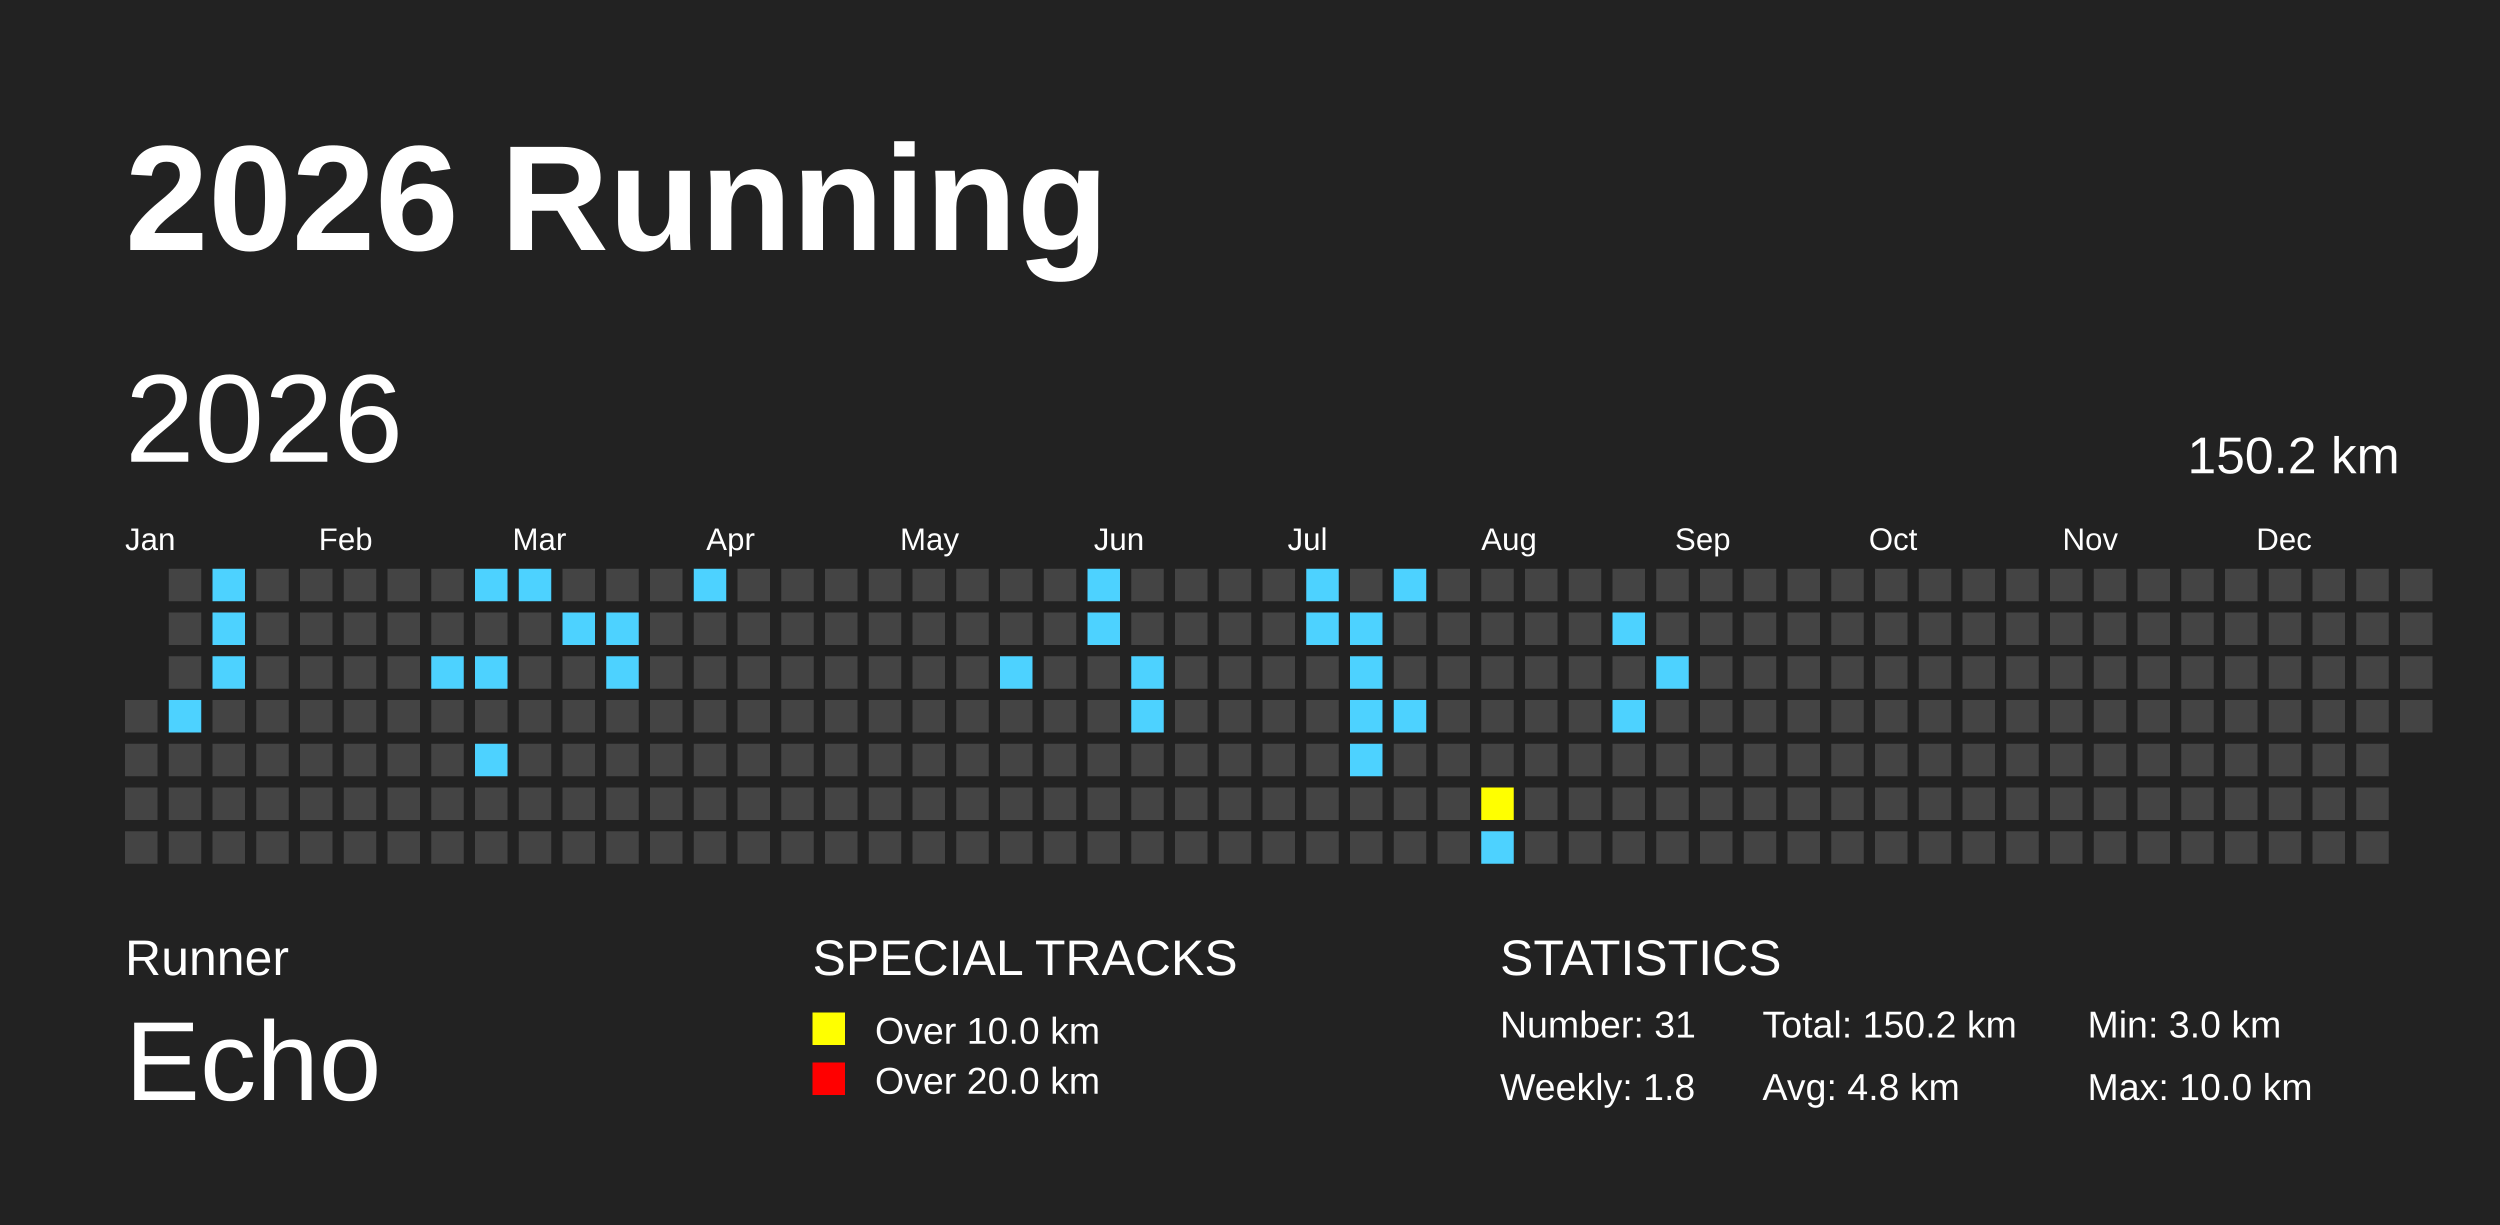
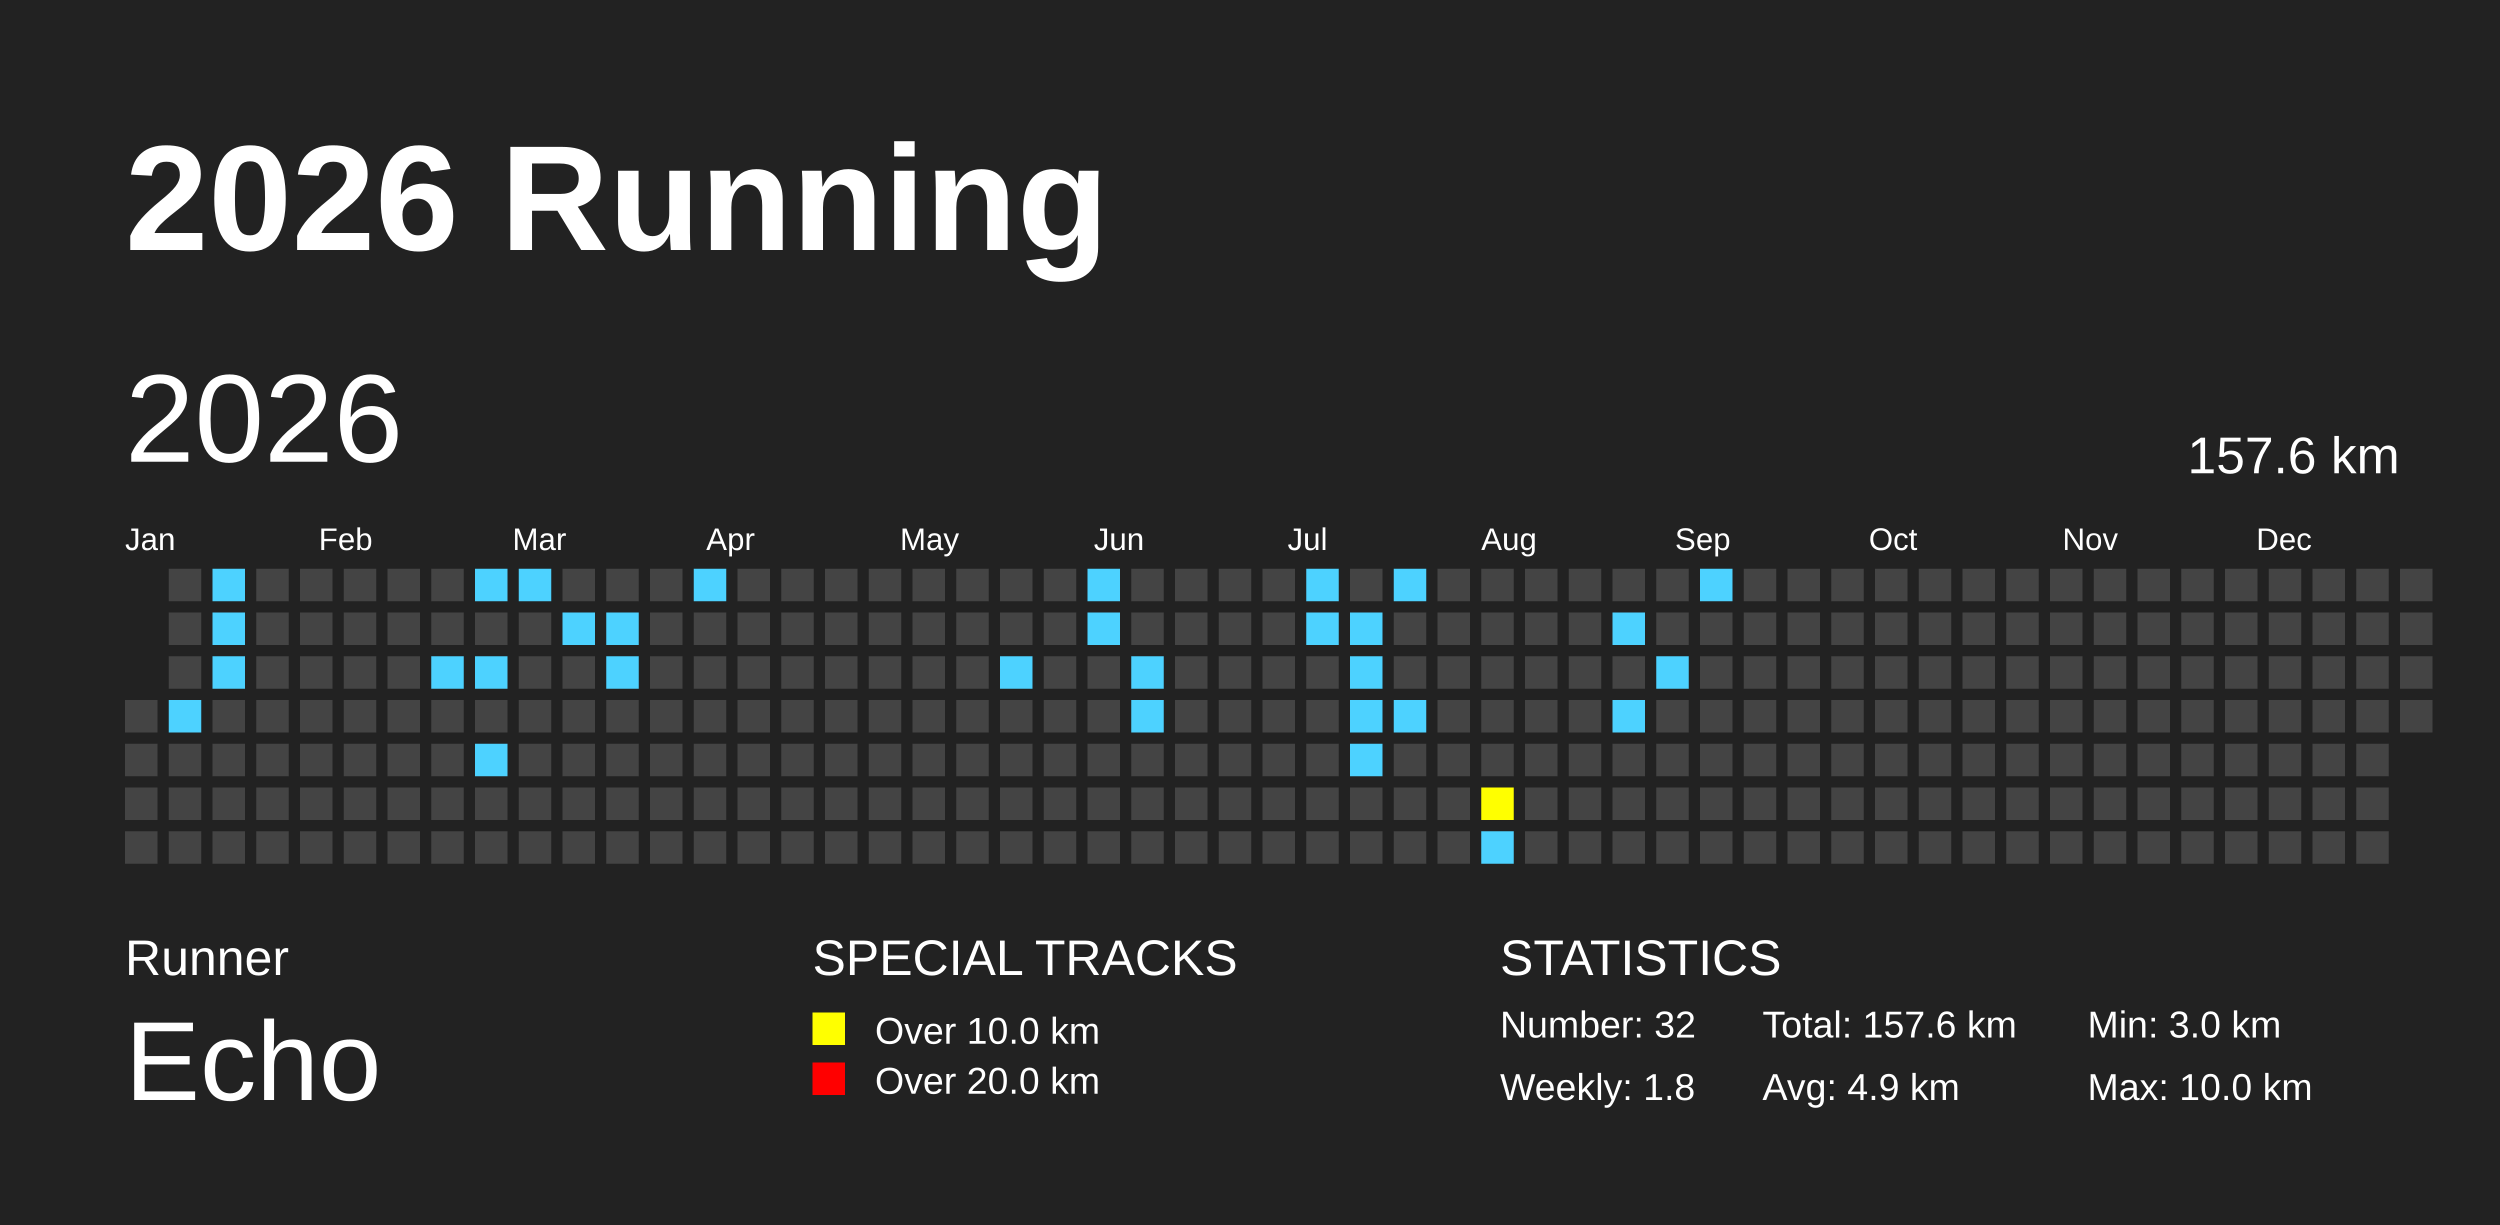
<svg xmlns="http://www.w3.org/2000/svg" baseProfile="full" height="98mm" version="1.1" viewBox="0,0,200,98" width="200mm">
  <defs />
  <rect fill="#222222" height="98" width="200" x="0" y="0" />
  <text fill="#FFFFFF" style="font-size:12px; font-family:Arial; font-weight:bold;" x="10" y="20">2026 Running</text>
  <text fill="#FFFFFF" style="font-size:4px; font-family:Arial" x="10" y="78">Runner</text>
  <text fill="#FFFFFF" style="font-size:9px; font-family:Arial" x="10" y="88">Echo</text>
  <text fill="#FFFFFF" style="font-size:4px; font-family:Arial" x="65" y="78">SPECIAL TRACKS</text>
  <rect fill="yellow" height="2.6" width="2.6" x="65" y="81" />
  <text fill="#FFFFFF" style="font-size:3px; font-family:Arial" x="70" y="83.5">Over 10.0 km</text>
  <rect fill="red" height="2.6" width="2.6" x="65" y="85" />
  <text fill="#FFFFFF" style="font-size:3px; font-family:Arial" x="70" y="87.5">Over 20.0 km</text>
  <text fill="#FFFFFF" style="font-size:4px; font-family:Arial" x="120" y="78">STATISTICS</text>
-   <text fill="#FFFFFF" style="font-size:3px; font-family:Arial" x="120" y="83">Number: 31</text>
+   <text fill="#FFFFFF" style="font-size:3px; font-family:Arial" x="120" y="83">Number: 32</text>
  <text fill="#FFFFFF" style="font-size:3px; font-family:Arial" x="120" y="88">Weekly: 1.8</text>
-   <text fill="#FFFFFF" style="font-size:3px; font-family:Arial" x="141" y="83">Total: 150.2 km</text>
-   <text fill="#FFFFFF" style="font-size:3px; font-family:Arial" x="141" y="88">Avg: 4.8 km</text>
+   <text fill="#FFFFFF" style="font-size:3px; font-family:Arial" x="141" y="83">Total: 157.6 km</text>
+   <text fill="#FFFFFF" style="font-size:3px; font-family:Arial" x="141" y="88">Avg: 4.9 km</text>
  <text fill="#FFFFFF" style="font-size:3px; font-family:Arial" x="167" y="83">Min: 3.0 km</text>
  <text fill="#FFFFFF" style="font-size:3px; font-family:Arial" x="167" y="88">Max: 10.0 km</text>
  <text dominant-baseline="hanging" fill="#FFFFFF" style="font-size:10.0px; font-family:Arial;" x="10" y="30">2026</text>
-   <text dominant-baseline="hanging" fill="#FFFFFF" style="font-size:4.125px; font-family:Arial;" x="175" y="35">150.2 km</text>
+   <text dominant-baseline="hanging" fill="#FFFFFF" style="font-size:4.125px; font-family:Arial;" x="175" y="35">157.6 km</text>
  <text fill="#FFFFFF" style="font-size:2.5px; font-family:Arial" x="10.0" y="44">Jan</text>
  <text fill="#FFFFFF" style="font-size:2.5px; font-family:Arial" x="25.5" y="44">Feb</text>
  <text fill="#FFFFFF" style="font-size:2.5px; font-family:Arial" x="41.0" y="44">Mar</text>
  <text fill="#FFFFFF" style="font-size:2.5px; font-family:Arial" x="56.5" y="44">Apr</text>
  <text fill="#FFFFFF" style="font-size:2.5px; font-family:Arial" x="72.0" y="44">May</text>
  <text fill="#FFFFFF" style="font-size:2.5px; font-family:Arial" x="87.5" y="44">Jun</text>
  <text fill="#FFFFFF" style="font-size:2.5px; font-family:Arial" x="103.0" y="44">Jul</text>
  <text fill="#FFFFFF" style="font-size:2.5px; font-family:Arial" x="118.5" y="44">Aug</text>
  <text fill="#FFFFFF" style="font-size:2.5px; font-family:Arial" x="134.0" y="44">Sep</text>
  <text fill="#FFFFFF" style="font-size:2.5px; font-family:Arial" x="149.5" y="44">Oct</text>
  <text fill="#FFFFFF" style="font-size:2.5px; font-family:Arial" x="165.0" y="44">Nov</text>
  <text fill="#FFFFFF" style="font-size:2.5px; font-family:Arial" x="180.5" y="44">Dec</text>
  <rect fill="#444444" height="2.6" width="2.6" x="10.0" y="56.0" />
  <rect fill="#444444" height="2.6" width="2.6" x="10.0" y="59.5" />
  <rect fill="#444444" height="2.6" width="2.6" x="10.0" y="63.0" />
  <rect fill="#444444" height="2.6" width="2.6" x="10.0" y="66.5" />
  <rect fill="#444444" height="2.6" width="2.6" x="13.5" y="45.5" />
  <rect fill="#444444" height="2.6" width="2.6" x="13.5" y="49.0" />
  <rect fill="#444444" height="2.6" width="2.6" x="13.5" y="52.5" />
  <rect fill="#4DD2FF" height="2.6" width="2.6" x="13.5" y="56.0" />
  <rect fill="#444444" height="2.6" width="2.6" x="13.5" y="59.5" />
  <rect fill="#444444" height="2.6" width="2.6" x="13.5" y="63.0" />
  <rect fill="#444444" height="2.6" width="2.6" x="13.5" y="66.5" />
  <rect fill="#4DD2FF" height="2.6" width="2.6" x="17.0" y="45.5" />
  <rect fill="#4DD2FF" height="2.6" width="2.6" x="17.0" y="49.0" />
  <rect fill="#4DD2FF" height="2.6" width="2.6" x="17.0" y="52.5" />
  <rect fill="#444444" height="2.6" width="2.6" x="17.0" y="56.0" />
  <rect fill="#444444" height="2.6" width="2.6" x="17.0" y="59.5" />
  <rect fill="#444444" height="2.6" width="2.6" x="17.0" y="63.0" />
  <rect fill="#444444" height="2.6" width="2.6" x="17.0" y="66.5" />
  <rect fill="#444444" height="2.6" width="2.6" x="20.5" y="45.5" />
  <rect fill="#444444" height="2.6" width="2.6" x="20.5" y="49.0" />
  <rect fill="#444444" height="2.6" width="2.6" x="20.5" y="52.5" />
  <rect fill="#444444" height="2.6" width="2.6" x="20.5" y="56.0" />
  <rect fill="#444444" height="2.6" width="2.6" x="20.5" y="59.5" />
  <rect fill="#444444" height="2.6" width="2.6" x="20.5" y="63.0" />
  <rect fill="#444444" height="2.6" width="2.6" x="20.5" y="66.5" />
  <rect fill="#444444" height="2.6" width="2.6" x="24.0" y="45.5" />
  <rect fill="#444444" height="2.6" width="2.6" x="24.0" y="49.0" />
  <rect fill="#444444" height="2.6" width="2.6" x="24.0" y="52.5" />
  <rect fill="#444444" height="2.6" width="2.6" x="24.0" y="56.0" />
  <rect fill="#444444" height="2.6" width="2.6" x="24.0" y="59.5" />
  <rect fill="#444444" height="2.6" width="2.6" x="24.0" y="63.0" />
  <rect fill="#444444" height="2.6" width="2.6" x="24.0" y="66.5" />
  <rect fill="#444444" height="2.6" width="2.6" x="27.5" y="45.5" />
  <rect fill="#444444" height="2.6" width="2.6" x="27.5" y="49.0" />
  <rect fill="#444444" height="2.6" width="2.6" x="27.5" y="52.5" />
  <rect fill="#444444" height="2.6" width="2.6" x="27.5" y="56.0" />
  <rect fill="#444444" height="2.6" width="2.6" x="27.5" y="59.5" />
  <rect fill="#444444" height="2.6" width="2.6" x="27.5" y="63.0" />
  <rect fill="#444444" height="2.6" width="2.6" x="27.5" y="66.5" />
  <rect fill="#444444" height="2.6" width="2.6" x="31.0" y="45.5" />
  <rect fill="#444444" height="2.6" width="2.6" x="31.0" y="49.0" />
  <rect fill="#444444" height="2.6" width="2.6" x="31.0" y="52.5" />
  <rect fill="#444444" height="2.6" width="2.6" x="31.0" y="56.0" />
  <rect fill="#444444" height="2.6" width="2.6" x="31.0" y="59.5" />
  <rect fill="#444444" height="2.6" width="2.6" x="31.0" y="63.0" />
  <rect fill="#444444" height="2.6" width="2.6" x="31.0" y="66.5" />
  <rect fill="#444444" height="2.6" width="2.6" x="34.5" y="45.5" />
  <rect fill="#444444" height="2.6" width="2.6" x="34.5" y="49.0" />
  <rect fill="#4DD2FF" height="2.6" width="2.6" x="34.5" y="52.5" />
  <rect fill="#444444" height="2.6" width="2.6" x="34.5" y="56.0" />
  <rect fill="#444444" height="2.6" width="2.6" x="34.5" y="59.5" />
  <rect fill="#444444" height="2.6" width="2.6" x="34.5" y="63.0" />
  <rect fill="#444444" height="2.6" width="2.6" x="34.5" y="66.5" />
  <rect fill="#4DD2FF" height="2.6" width="2.6" x="38.0" y="45.5" />
  <rect fill="#444444" height="2.6" width="2.6" x="38.0" y="49.0" />
  <rect fill="#4DD2FF" height="2.6" width="2.6" x="38.0" y="52.5" />
  <rect fill="#444444" height="2.6" width="2.6" x="38.0" y="56.0" />
  <rect fill="#4DD2FF" height="2.6" width="2.6" x="38.0" y="59.5" />
  <rect fill="#444444" height="2.6" width="2.6" x="38.0" y="63.0" />
  <rect fill="#444444" height="2.6" width="2.6" x="38.0" y="66.5" />
  <rect fill="#4DD2FF" height="2.6" width="2.6" x="41.5" y="45.5" />
  <rect fill="#444444" height="2.6" width="2.6" x="41.5" y="49.0" />
  <rect fill="#444444" height="2.6" width="2.6" x="41.5" y="52.5" />
  <rect fill="#444444" height="2.6" width="2.6" x="41.5" y="56.0" />
  <rect fill="#444444" height="2.6" width="2.6" x="41.5" y="59.5" />
  <rect fill="#444444" height="2.6" width="2.6" x="41.5" y="63.0" />
  <rect fill="#444444" height="2.6" width="2.6" x="41.5" y="66.5" />
  <rect fill="#444444" height="2.6" width="2.6" x="45.0" y="45.5" />
  <rect fill="#4DD2FF" height="2.6" width="2.6" x="45.0" y="49.0" />
  <rect fill="#444444" height="2.6" width="2.6" x="45.0" y="52.5" />
  <rect fill="#444444" height="2.6" width="2.6" x="45.0" y="56.0" />
  <rect fill="#444444" height="2.6" width="2.6" x="45.0" y="59.5" />
  <rect fill="#444444" height="2.6" width="2.6" x="45.0" y="63.0" />
  <rect fill="#444444" height="2.6" width="2.6" x="45.0" y="66.5" />
  <rect fill="#444444" height="2.6" width="2.6" x="48.5" y="45.5" />
  <rect fill="#4DD2FF" height="2.6" width="2.6" x="48.5" y="49.0" />
  <rect fill="#4DD2FF" height="2.6" width="2.6" x="48.5" y="52.5" />
  <rect fill="#444444" height="2.6" width="2.6" x="48.5" y="56.0" />
  <rect fill="#444444" height="2.6" width="2.6" x="48.5" y="59.5" />
  <rect fill="#444444" height="2.6" width="2.6" x="48.5" y="63.0" />
  <rect fill="#444444" height="2.6" width="2.6" x="48.5" y="66.5" />
  <rect fill="#444444" height="2.6" width="2.6" x="52.0" y="45.5" />
  <rect fill="#444444" height="2.6" width="2.6" x="52.0" y="49.0" />
  <rect fill="#444444" height="2.6" width="2.6" x="52.0" y="52.5" />
  <rect fill="#444444" height="2.6" width="2.6" x="52.0" y="56.0" />
  <rect fill="#444444" height="2.6" width="2.6" x="52.0" y="59.5" />
  <rect fill="#444444" height="2.6" width="2.6" x="52.0" y="63.0" />
  <rect fill="#444444" height="2.6" width="2.6" x="52.0" y="66.5" />
  <rect fill="#4DD2FF" height="2.6" width="2.6" x="55.5" y="45.5" />
  <rect fill="#444444" height="2.6" width="2.6" x="55.5" y="49.0" />
  <rect fill="#444444" height="2.6" width="2.6" x="55.5" y="52.5" />
  <rect fill="#444444" height="2.6" width="2.6" x="55.5" y="56.0" />
  <rect fill="#444444" height="2.6" width="2.6" x="55.5" y="59.5" />
  <rect fill="#444444" height="2.6" width="2.6" x="55.5" y="63.0" />
  <rect fill="#444444" height="2.6" width="2.6" x="55.5" y="66.5" />
  <rect fill="#444444" height="2.6" width="2.6" x="59.0" y="45.5" />
  <rect fill="#444444" height="2.6" width="2.6" x="59.0" y="49.0" />
  <rect fill="#444444" height="2.6" width="2.6" x="59.0" y="52.5" />
  <rect fill="#444444" height="2.6" width="2.6" x="59.0" y="56.0" />
  <rect fill="#444444" height="2.6" width="2.6" x="59.0" y="59.5" />
  <rect fill="#444444" height="2.6" width="2.6" x="59.0" y="63.0" />
  <rect fill="#444444" height="2.6" width="2.6" x="59.0" y="66.5" />
  <rect fill="#444444" height="2.6" width="2.6" x="62.5" y="45.5" />
  <rect fill="#444444" height="2.6" width="2.6" x="62.5" y="49.0" />
  <rect fill="#444444" height="2.6" width="2.6" x="62.5" y="52.5" />
  <rect fill="#444444" height="2.6" width="2.6" x="62.5" y="56.0" />
  <rect fill="#444444" height="2.6" width="2.6" x="62.5" y="59.5" />
  <rect fill="#444444" height="2.6" width="2.6" x="62.5" y="63.0" />
  <rect fill="#444444" height="2.6" width="2.6" x="62.5" y="66.5" />
  <rect fill="#444444" height="2.6" width="2.6" x="66.0" y="45.5" />
  <rect fill="#444444" height="2.6" width="2.6" x="66.0" y="49.0" />
  <rect fill="#444444" height="2.6" width="2.6" x="66.0" y="52.5" />
  <rect fill="#444444" height="2.6" width="2.6" x="66.0" y="56.0" />
  <rect fill="#444444" height="2.6" width="2.6" x="66.0" y="59.5" />
  <rect fill="#444444" height="2.6" width="2.6" x="66.0" y="63.0" />
  <rect fill="#444444" height="2.6" width="2.6" x="66.0" y="66.5" />
  <rect fill="#444444" height="2.6" width="2.6" x="69.5" y="45.5" />
  <rect fill="#444444" height="2.6" width="2.6" x="69.5" y="49.0" />
  <rect fill="#444444" height="2.6" width="2.6" x="69.5" y="52.5" />
  <rect fill="#444444" height="2.6" width="2.6" x="69.5" y="56.0" />
  <rect fill="#444444" height="2.6" width="2.6" x="69.5" y="59.5" />
  <rect fill="#444444" height="2.6" width="2.6" x="69.5" y="63.0" />
  <rect fill="#444444" height="2.6" width="2.6" x="69.5" y="66.5" />
  <rect fill="#444444" height="2.6" width="2.6" x="73.0" y="45.5" />
  <rect fill="#444444" height="2.6" width="2.6" x="73.0" y="49.0" />
  <rect fill="#444444" height="2.6" width="2.6" x="73.0" y="52.5" />
  <rect fill="#444444" height="2.6" width="2.6" x="73.0" y="56.0" />
  <rect fill="#444444" height="2.6" width="2.6" x="73.0" y="59.5" />
  <rect fill="#444444" height="2.6" width="2.6" x="73.0" y="63.0" />
  <rect fill="#444444" height="2.6" width="2.6" x="73.0" y="66.5" />
  <rect fill="#444444" height="2.6" width="2.6" x="76.5" y="45.5" />
  <rect fill="#444444" height="2.6" width="2.6" x="76.5" y="49.0" />
  <rect fill="#444444" height="2.6" width="2.6" x="76.5" y="52.5" />
  <rect fill="#444444" height="2.6" width="2.6" x="76.5" y="56.0" />
  <rect fill="#444444" height="2.6" width="2.6" x="76.5" y="59.5" />
  <rect fill="#444444" height="2.6" width="2.6" x="76.5" y="63.0" />
  <rect fill="#444444" height="2.6" width="2.6" x="76.5" y="66.5" />
  <rect fill="#444444" height="2.6" width="2.6" x="80.0" y="45.5" />
  <rect fill="#444444" height="2.6" width="2.6" x="80.0" y="49.0" />
  <rect fill="#4DD2FF" height="2.6" width="2.6" x="80.0" y="52.5" />
  <rect fill="#444444" height="2.6" width="2.6" x="80.0" y="56.0" />
  <rect fill="#444444" height="2.6" width="2.6" x="80.0" y="59.5" />
  <rect fill="#444444" height="2.6" width="2.6" x="80.0" y="63.0" />
  <rect fill="#444444" height="2.6" width="2.6" x="80.0" y="66.5" />
  <rect fill="#444444" height="2.6" width="2.6" x="83.5" y="45.5" />
  <rect fill="#444444" height="2.6" width="2.6" x="83.5" y="49.0" />
  <rect fill="#444444" height="2.6" width="2.6" x="83.5" y="52.5" />
  <rect fill="#444444" height="2.6" width="2.6" x="83.5" y="56.0" />
  <rect fill="#444444" height="2.6" width="2.6" x="83.5" y="59.5" />
  <rect fill="#444444" height="2.6" width="2.6" x="83.5" y="63.0" />
  <rect fill="#444444" height="2.6" width="2.6" x="83.5" y="66.5" />
  <rect fill="#4DD2FF" height="2.6" width="2.6" x="87.0" y="45.5" />
  <rect fill="#4DD2FF" height="2.6" width="2.6" x="87.0" y="49.0" />
  <rect fill="#444444" height="2.6" width="2.6" x="87.0" y="52.5" />
  <rect fill="#444444" height="2.6" width="2.6" x="87.0" y="56.0" />
  <rect fill="#444444" height="2.6" width="2.6" x="87.0" y="59.5" />
  <rect fill="#444444" height="2.6" width="2.6" x="87.0" y="63.0" />
  <rect fill="#444444" height="2.6" width="2.6" x="87.0" y="66.5" />
  <rect fill="#444444" height="2.6" width="2.6" x="90.5" y="45.5" />
  <rect fill="#444444" height="2.6" width="2.6" x="90.5" y="49.0" />
  <rect fill="#4DD2FF" height="2.6" width="2.6" x="90.5" y="52.5" />
  <rect fill="#4DD2FF" height="2.6" width="2.6" x="90.5" y="56.0" />
  <rect fill="#444444" height="2.6" width="2.6" x="90.5" y="59.5" />
  <rect fill="#444444" height="2.6" width="2.6" x="90.5" y="63.0" />
  <rect fill="#444444" height="2.6" width="2.6" x="90.5" y="66.5" />
  <rect fill="#444444" height="2.6" width="2.6" x="94.0" y="45.5" />
  <rect fill="#444444" height="2.6" width="2.6" x="94.0" y="49.0" />
  <rect fill="#444444" height="2.6" width="2.6" x="94.0" y="52.5" />
  <rect fill="#444444" height="2.6" width="2.6" x="94.0" y="56.0" />
  <rect fill="#444444" height="2.6" width="2.6" x="94.0" y="59.5" />
  <rect fill="#444444" height="2.6" width="2.6" x="94.0" y="63.0" />
  <rect fill="#444444" height="2.6" width="2.6" x="94.0" y="66.5" />
  <rect fill="#444444" height="2.6" width="2.6" x="97.5" y="45.5" />
  <rect fill="#444444" height="2.6" width="2.6" x="97.5" y="49.0" />
  <rect fill="#444444" height="2.6" width="2.6" x="97.5" y="52.5" />
  <rect fill="#444444" height="2.6" width="2.6" x="97.5" y="56.0" />
  <rect fill="#444444" height="2.6" width="2.6" x="97.5" y="59.5" />
  <rect fill="#444444" height="2.6" width="2.6" x="97.5" y="63.0" />
  <rect fill="#444444" height="2.6" width="2.6" x="97.5" y="66.5" />
  <rect fill="#444444" height="2.6" width="2.6" x="101.0" y="45.5" />
  <rect fill="#444444" height="2.6" width="2.6" x="101.0" y="49.0" />
  <rect fill="#444444" height="2.6" width="2.6" x="101.0" y="52.5" />
  <rect fill="#444444" height="2.6" width="2.6" x="101.0" y="56.0" />
  <rect fill="#444444" height="2.6" width="2.6" x="101.0" y="59.5" />
  <rect fill="#444444" height="2.6" width="2.6" x="101.0" y="63.0" />
  <rect fill="#444444" height="2.6" width="2.6" x="101.0" y="66.5" />
  <rect fill="#4DD2FF" height="2.6" width="2.6" x="104.5" y="45.5" />
  <rect fill="#4DD2FF" height="2.6" width="2.6" x="104.5" y="49.0" />
  <rect fill="#444444" height="2.6" width="2.6" x="104.5" y="52.5" />
  <rect fill="#444444" height="2.6" width="2.6" x="104.5" y="56.0" />
  <rect fill="#444444" height="2.6" width="2.6" x="104.5" y="59.5" />
  <rect fill="#444444" height="2.6" width="2.6" x="104.5" y="63.0" />
  <rect fill="#444444" height="2.6" width="2.6" x="104.5" y="66.5" />
  <rect fill="#444444" height="2.6" width="2.6" x="108.0" y="45.5" />
  <rect fill="#4DD2FF" height="2.6" width="2.6" x="108.0" y="49.0" />
  <rect fill="#4DD2FF" height="2.6" width="2.6" x="108.0" y="52.5" />
  <rect fill="#4DD2FF" height="2.6" width="2.6" x="108.0" y="56.0" />
  <rect fill="#4DD2FF" height="2.6" width="2.6" x="108.0" y="59.5" />
  <rect fill="#444444" height="2.6" width="2.6" x="108.0" y="63.0" />
  <rect fill="#444444" height="2.6" width="2.6" x="108.0" y="66.5" />
  <rect fill="#4DD2FF" height="2.6" width="2.6" x="111.5" y="45.5" />
  <rect fill="#444444" height="2.6" width="2.6" x="111.5" y="49.0" />
  <rect fill="#444444" height="2.6" width="2.6" x="111.5" y="52.5" />
  <rect fill="#4DD2FF" height="2.6" width="2.6" x="111.5" y="56.0" />
  <rect fill="#444444" height="2.6" width="2.6" x="111.5" y="59.5" />
  <rect fill="#444444" height="2.6" width="2.6" x="111.5" y="63.0" />
  <rect fill="#444444" height="2.6" width="2.6" x="111.5" y="66.5" />
  <rect fill="#444444" height="2.6" width="2.6" x="115.0" y="45.5" />
  <rect fill="#444444" height="2.6" width="2.6" x="115.0" y="49.0" />
  <rect fill="#444444" height="2.6" width="2.6" x="115.0" y="52.5" />
  <rect fill="#444444" height="2.6" width="2.6" x="115.0" y="56.0" />
  <rect fill="#444444" height="2.6" width="2.6" x="115.0" y="59.5" />
  <rect fill="#444444" height="2.6" width="2.6" x="115.0" y="63.0" />
  <rect fill="#444444" height="2.6" width="2.6" x="115.0" y="66.5" />
  <rect fill="#444444" height="2.6" width="2.6" x="118.5" y="45.5" />
  <rect fill="#444444" height="2.6" width="2.6" x="118.5" y="49.0" />
  <rect fill="#444444" height="2.6" width="2.6" x="118.5" y="52.5" />
  <rect fill="#444444" height="2.6" width="2.6" x="118.5" y="56.0" />
  <rect fill="#444444" height="2.6" width="2.6" x="118.5" y="59.5" />
  <rect fill="yellow" height="2.6" width="2.6" x="118.5" y="63.0" />
  <rect fill="#4DD2FF" height="2.6" width="2.6" x="118.5" y="66.5" />
  <rect fill="#444444" height="2.6" width="2.6" x="122.0" y="45.5" />
  <rect fill="#444444" height="2.6" width="2.6" x="122.0" y="49.0" />
  <rect fill="#444444" height="2.6" width="2.6" x="122.0" y="52.5" />
  <rect fill="#444444" height="2.6" width="2.6" x="122.0" y="56.0" />
  <rect fill="#444444" height="2.6" width="2.6" x="122.0" y="59.5" />
  <rect fill="#444444" height="2.6" width="2.6" x="122.0" y="63.0" />
  <rect fill="#444444" height="2.6" width="2.6" x="122.0" y="66.5" />
  <rect fill="#444444" height="2.6" width="2.6" x="125.5" y="45.5" />
  <rect fill="#444444" height="2.6" width="2.6" x="125.5" y="49.0" />
  <rect fill="#444444" height="2.6" width="2.6" x="125.5" y="52.5" />
  <rect fill="#444444" height="2.6" width="2.6" x="125.5" y="56.0" />
  <rect fill="#444444" height="2.6" width="2.6" x="125.5" y="59.5" />
  <rect fill="#444444" height="2.6" width="2.6" x="125.5" y="63.0" />
  <rect fill="#444444" height="2.6" width="2.6" x="125.5" y="66.5" />
  <rect fill="#444444" height="2.6" width="2.6" x="129.0" y="45.5" />
  <rect fill="#4DD2FF" height="2.6" width="2.6" x="129.0" y="49.0" />
  <rect fill="#444444" height="2.6" width="2.6" x="129.0" y="52.5" />
  <rect fill="#4DD2FF" height="2.6" width="2.6" x="129.0" y="56.0" />
  <rect fill="#444444" height="2.6" width="2.6" x="129.0" y="59.5" />
  <rect fill="#444444" height="2.6" width="2.6" x="129.0" y="63.0" />
  <rect fill="#444444" height="2.6" width="2.6" x="129.0" y="66.5" />
  <rect fill="#444444" height="2.6" width="2.6" x="132.5" y="45.5" />
  <rect fill="#444444" height="2.6" width="2.6" x="132.5" y="49.0" />
  <rect fill="#4DD2FF" height="2.6" width="2.6" x="132.5" y="52.5" />
  <rect fill="#444444" height="2.6" width="2.6" x="132.5" y="56.0" />
  <rect fill="#444444" height="2.6" width="2.6" x="132.5" y="59.5" />
  <rect fill="#444444" height="2.6" width="2.6" x="132.5" y="63.0" />
  <rect fill="#444444" height="2.6" width="2.6" x="132.5" y="66.5" />
-   <rect fill="#444444" height="2.6" width="2.6" x="136.0" y="45.5" />
+   <rect fill="#4DD2FF" height="2.6" width="2.6" x="136.0" y="45.5" />
  <rect fill="#444444" height="2.6" width="2.6" x="136.0" y="49.0" />
  <rect fill="#444444" height="2.6" width="2.6" x="136.0" y="52.5" />
  <rect fill="#444444" height="2.6" width="2.6" x="136.0" y="56.0" />
  <rect fill="#444444" height="2.6" width="2.6" x="136.0" y="59.5" />
  <rect fill="#444444" height="2.6" width="2.6" x="136.0" y="63.0" />
  <rect fill="#444444" height="2.6" width="2.6" x="136.0" y="66.5" />
  <rect fill="#444444" height="2.6" width="2.6" x="139.5" y="45.5" />
  <rect fill="#444444" height="2.6" width="2.6" x="139.5" y="49.0" />
  <rect fill="#444444" height="2.6" width="2.6" x="139.5" y="52.5" />
  <rect fill="#444444" height="2.6" width="2.6" x="139.5" y="56.0" />
  <rect fill="#444444" height="2.6" width="2.6" x="139.5" y="59.5" />
  <rect fill="#444444" height="2.6" width="2.6" x="139.5" y="63.0" />
  <rect fill="#444444" height="2.6" width="2.6" x="139.5" y="66.5" />
  <rect fill="#444444" height="2.6" width="2.6" x="143.0" y="45.5" />
  <rect fill="#444444" height="2.6" width="2.6" x="143.0" y="49.0" />
  <rect fill="#444444" height="2.6" width="2.6" x="143.0" y="52.5" />
  <rect fill="#444444" height="2.6" width="2.6" x="143.0" y="56.0" />
  <rect fill="#444444" height="2.6" width="2.6" x="143.0" y="59.5" />
  <rect fill="#444444" height="2.6" width="2.6" x="143.0" y="63.0" />
  <rect fill="#444444" height="2.6" width="2.6" x="143.0" y="66.5" />
  <rect fill="#444444" height="2.6" width="2.6" x="146.5" y="45.5" />
  <rect fill="#444444" height="2.6" width="2.6" x="146.5" y="49.0" />
  <rect fill="#444444" height="2.6" width="2.6" x="146.5" y="52.5" />
  <rect fill="#444444" height="2.6" width="2.6" x="146.5" y="56.0" />
  <rect fill="#444444" height="2.6" width="2.6" x="146.5" y="59.5" />
  <rect fill="#444444" height="2.6" width="2.6" x="146.5" y="63.0" />
  <rect fill="#444444" height="2.6" width="2.6" x="146.5" y="66.5" />
  <rect fill="#444444" height="2.6" width="2.6" x="150.0" y="45.5" />
  <rect fill="#444444" height="2.6" width="2.6" x="150.0" y="49.0" />
  <rect fill="#444444" height="2.6" width="2.6" x="150.0" y="52.5" />
  <rect fill="#444444" height="2.6" width="2.6" x="150.0" y="56.0" />
  <rect fill="#444444" height="2.6" width="2.6" x="150.0" y="59.5" />
  <rect fill="#444444" height="2.6" width="2.6" x="150.0" y="63.0" />
  <rect fill="#444444" height="2.6" width="2.6" x="150.0" y="66.5" />
  <rect fill="#444444" height="2.6" width="2.6" x="153.5" y="45.5" />
  <rect fill="#444444" height="2.6" width="2.6" x="153.5" y="49.0" />
  <rect fill="#444444" height="2.6" width="2.6" x="153.5" y="52.5" />
  <rect fill="#444444" height="2.6" width="2.6" x="153.5" y="56.0" />
  <rect fill="#444444" height="2.6" width="2.6" x="153.5" y="59.5" />
  <rect fill="#444444" height="2.6" width="2.6" x="153.5" y="63.0" />
  <rect fill="#444444" height="2.6" width="2.6" x="153.5" y="66.5" />
  <rect fill="#444444" height="2.6" width="2.6" x="157.0" y="45.5" />
  <rect fill="#444444" height="2.6" width="2.6" x="157.0" y="49.0" />
  <rect fill="#444444" height="2.6" width="2.6" x="157.0" y="52.5" />
  <rect fill="#444444" height="2.6" width="2.6" x="157.0" y="56.0" />
  <rect fill="#444444" height="2.6" width="2.6" x="157.0" y="59.5" />
  <rect fill="#444444" height="2.6" width="2.6" x="157.0" y="63.0" />
  <rect fill="#444444" height="2.6" width="2.6" x="157.0" y="66.5" />
  <rect fill="#444444" height="2.6" width="2.6" x="160.5" y="45.5" />
  <rect fill="#444444" height="2.6" width="2.6" x="160.5" y="49.0" />
  <rect fill="#444444" height="2.6" width="2.6" x="160.5" y="52.5" />
  <rect fill="#444444" height="2.6" width="2.6" x="160.5" y="56.0" />
  <rect fill="#444444" height="2.6" width="2.6" x="160.5" y="59.5" />
  <rect fill="#444444" height="2.6" width="2.6" x="160.5" y="63.0" />
  <rect fill="#444444" height="2.6" width="2.6" x="160.5" y="66.5" />
  <rect fill="#444444" height="2.6" width="2.6" x="164.0" y="45.5" />
  <rect fill="#444444" height="2.6" width="2.6" x="164.0" y="49.0" />
  <rect fill="#444444" height="2.6" width="2.6" x="164.0" y="52.5" />
  <rect fill="#444444" height="2.6" width="2.6" x="164.0" y="56.0" />
  <rect fill="#444444" height="2.6" width="2.6" x="164.0" y="59.5" />
  <rect fill="#444444" height="2.6" width="2.6" x="164.0" y="63.0" />
  <rect fill="#444444" height="2.6" width="2.6" x="164.0" y="66.5" />
  <rect fill="#444444" height="2.6" width="2.6" x="167.5" y="45.5" />
  <rect fill="#444444" height="2.6" width="2.6" x="167.5" y="49.0" />
  <rect fill="#444444" height="2.6" width="2.6" x="167.5" y="52.5" />
  <rect fill="#444444" height="2.6" width="2.6" x="167.5" y="56.0" />
  <rect fill="#444444" height="2.6" width="2.6" x="167.5" y="59.5" />
  <rect fill="#444444" height="2.6" width="2.6" x="167.5" y="63.0" />
  <rect fill="#444444" height="2.6" width="2.6" x="167.5" y="66.5" />
  <rect fill="#444444" height="2.6" width="2.6" x="171.0" y="45.5" />
  <rect fill="#444444" height="2.6" width="2.6" x="171.0" y="49.0" />
  <rect fill="#444444" height="2.6" width="2.6" x="171.0" y="52.5" />
  <rect fill="#444444" height="2.6" width="2.6" x="171.0" y="56.0" />
  <rect fill="#444444" height="2.6" width="2.6" x="171.0" y="59.5" />
  <rect fill="#444444" height="2.6" width="2.6" x="171.0" y="63.0" />
  <rect fill="#444444" height="2.6" width="2.6" x="171.0" y="66.5" />
  <rect fill="#444444" height="2.6" width="2.6" x="174.5" y="45.5" />
  <rect fill="#444444" height="2.6" width="2.6" x="174.5" y="49.0" />
  <rect fill="#444444" height="2.6" width="2.6" x="174.5" y="52.5" />
  <rect fill="#444444" height="2.6" width="2.6" x="174.5" y="56.0" />
  <rect fill="#444444" height="2.6" width="2.6" x="174.5" y="59.5" />
  <rect fill="#444444" height="2.6" width="2.6" x="174.5" y="63.0" />
  <rect fill="#444444" height="2.6" width="2.6" x="174.5" y="66.5" />
  <rect fill="#444444" height="2.6" width="2.6" x="178.0" y="45.5" />
  <rect fill="#444444" height="2.6" width="2.6" x="178.0" y="49.0" />
  <rect fill="#444444" height="2.6" width="2.6" x="178.0" y="52.5" />
  <rect fill="#444444" height="2.6" width="2.6" x="178.0" y="56.0" />
  <rect fill="#444444" height="2.6" width="2.6" x="178.0" y="59.5" />
  <rect fill="#444444" height="2.6" width="2.6" x="178.0" y="63.0" />
  <rect fill="#444444" height="2.6" width="2.6" x="178.0" y="66.5" />
  <rect fill="#444444" height="2.6" width="2.6" x="181.5" y="45.5" />
  <rect fill="#444444" height="2.6" width="2.6" x="181.5" y="49.0" />
  <rect fill="#444444" height="2.6" width="2.6" x="181.5" y="52.5" />
  <rect fill="#444444" height="2.6" width="2.6" x="181.5" y="56.0" />
  <rect fill="#444444" height="2.6" width="2.6" x="181.5" y="59.5" />
  <rect fill="#444444" height="2.6" width="2.6" x="181.5" y="63.0" />
  <rect fill="#444444" height="2.6" width="2.6" x="181.5" y="66.5" />
  <rect fill="#444444" height="2.6" width="2.6" x="185.0" y="45.5" />
  <rect fill="#444444" height="2.6" width="2.6" x="185.0" y="49.0" />
  <rect fill="#444444" height="2.6" width="2.6" x="185.0" y="52.5" />
  <rect fill="#444444" height="2.6" width="2.6" x="185.0" y="56.0" />
  <rect fill="#444444" height="2.6" width="2.6" x="185.0" y="59.5" />
  <rect fill="#444444" height="2.6" width="2.6" x="185.0" y="63.0" />
  <rect fill="#444444" height="2.6" width="2.6" x="185.0" y="66.5" />
  <rect fill="#444444" height="2.6" width="2.6" x="188.5" y="45.5" />
  <rect fill="#444444" height="2.6" width="2.6" x="188.5" y="49.0" />
  <rect fill="#444444" height="2.6" width="2.6" x="188.5" y="52.5" />
  <rect fill="#444444" height="2.6" width="2.6" x="188.5" y="56.0" />
  <rect fill="#444444" height="2.6" width="2.6" x="188.5" y="59.5" />
  <rect fill="#444444" height="2.6" width="2.6" x="188.5" y="63.0" />
  <rect fill="#444444" height="2.6" width="2.6" x="188.5" y="66.5" />
  <rect fill="#444444" height="2.6" width="2.6" x="192.0" y="45.5" />
  <rect fill="#444444" height="2.6" width="2.6" x="192.0" y="49.0" />
  <rect fill="#444444" height="2.6" width="2.6" x="192.0" y="52.5" />
  <rect fill="#444444" height="2.6" width="2.6" x="192.0" y="56.0" />
</svg>
